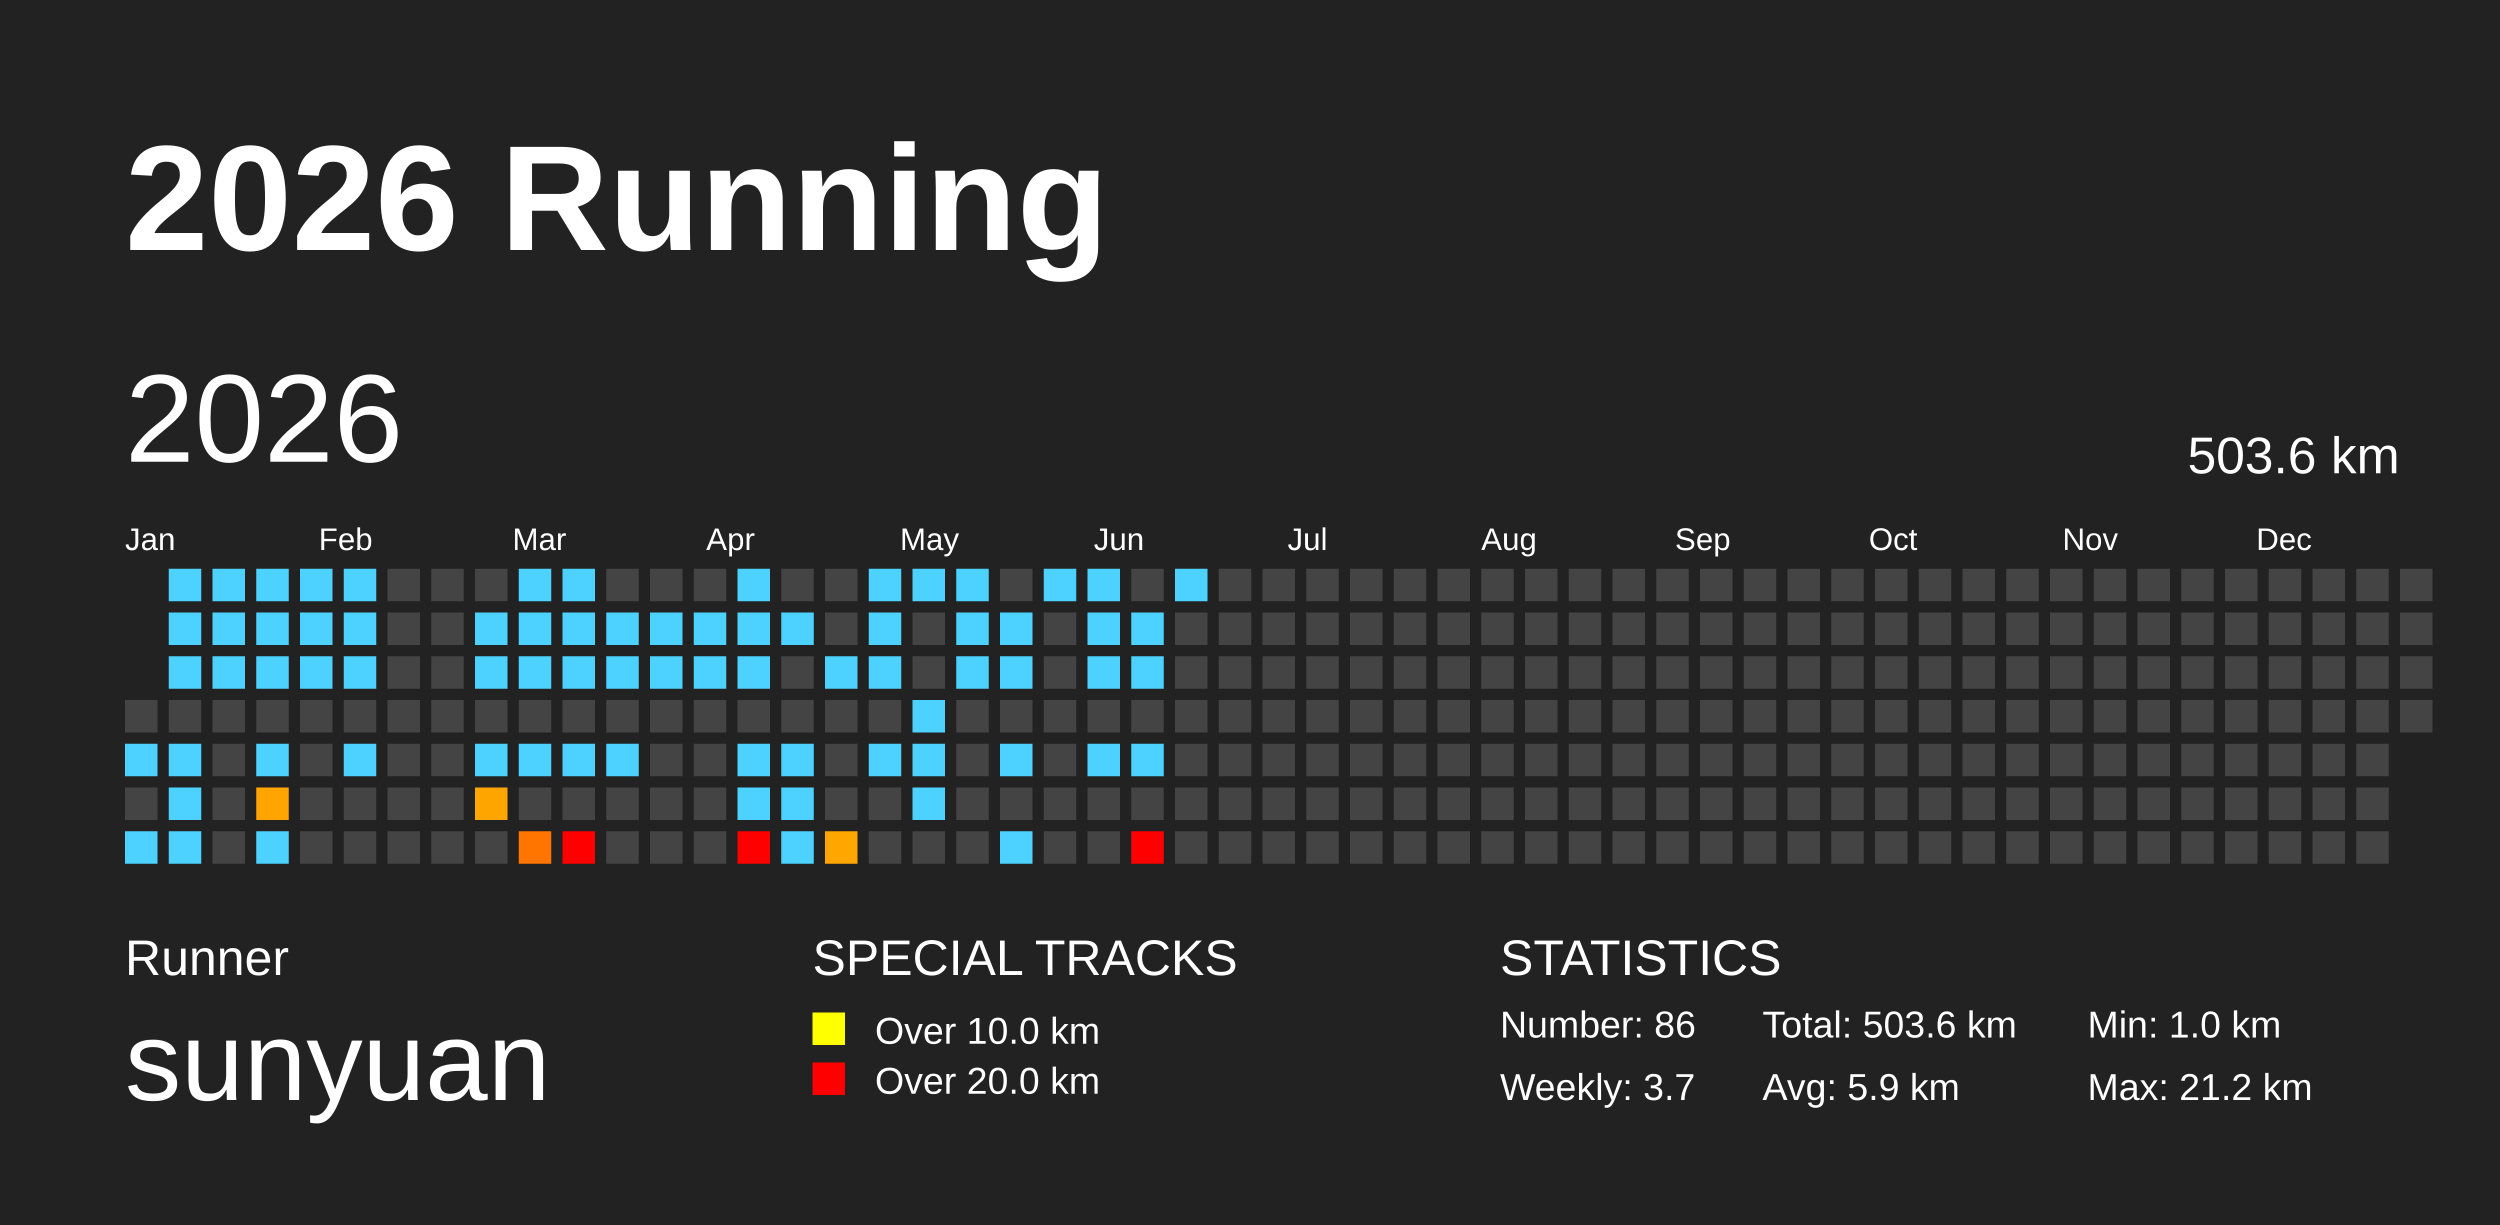
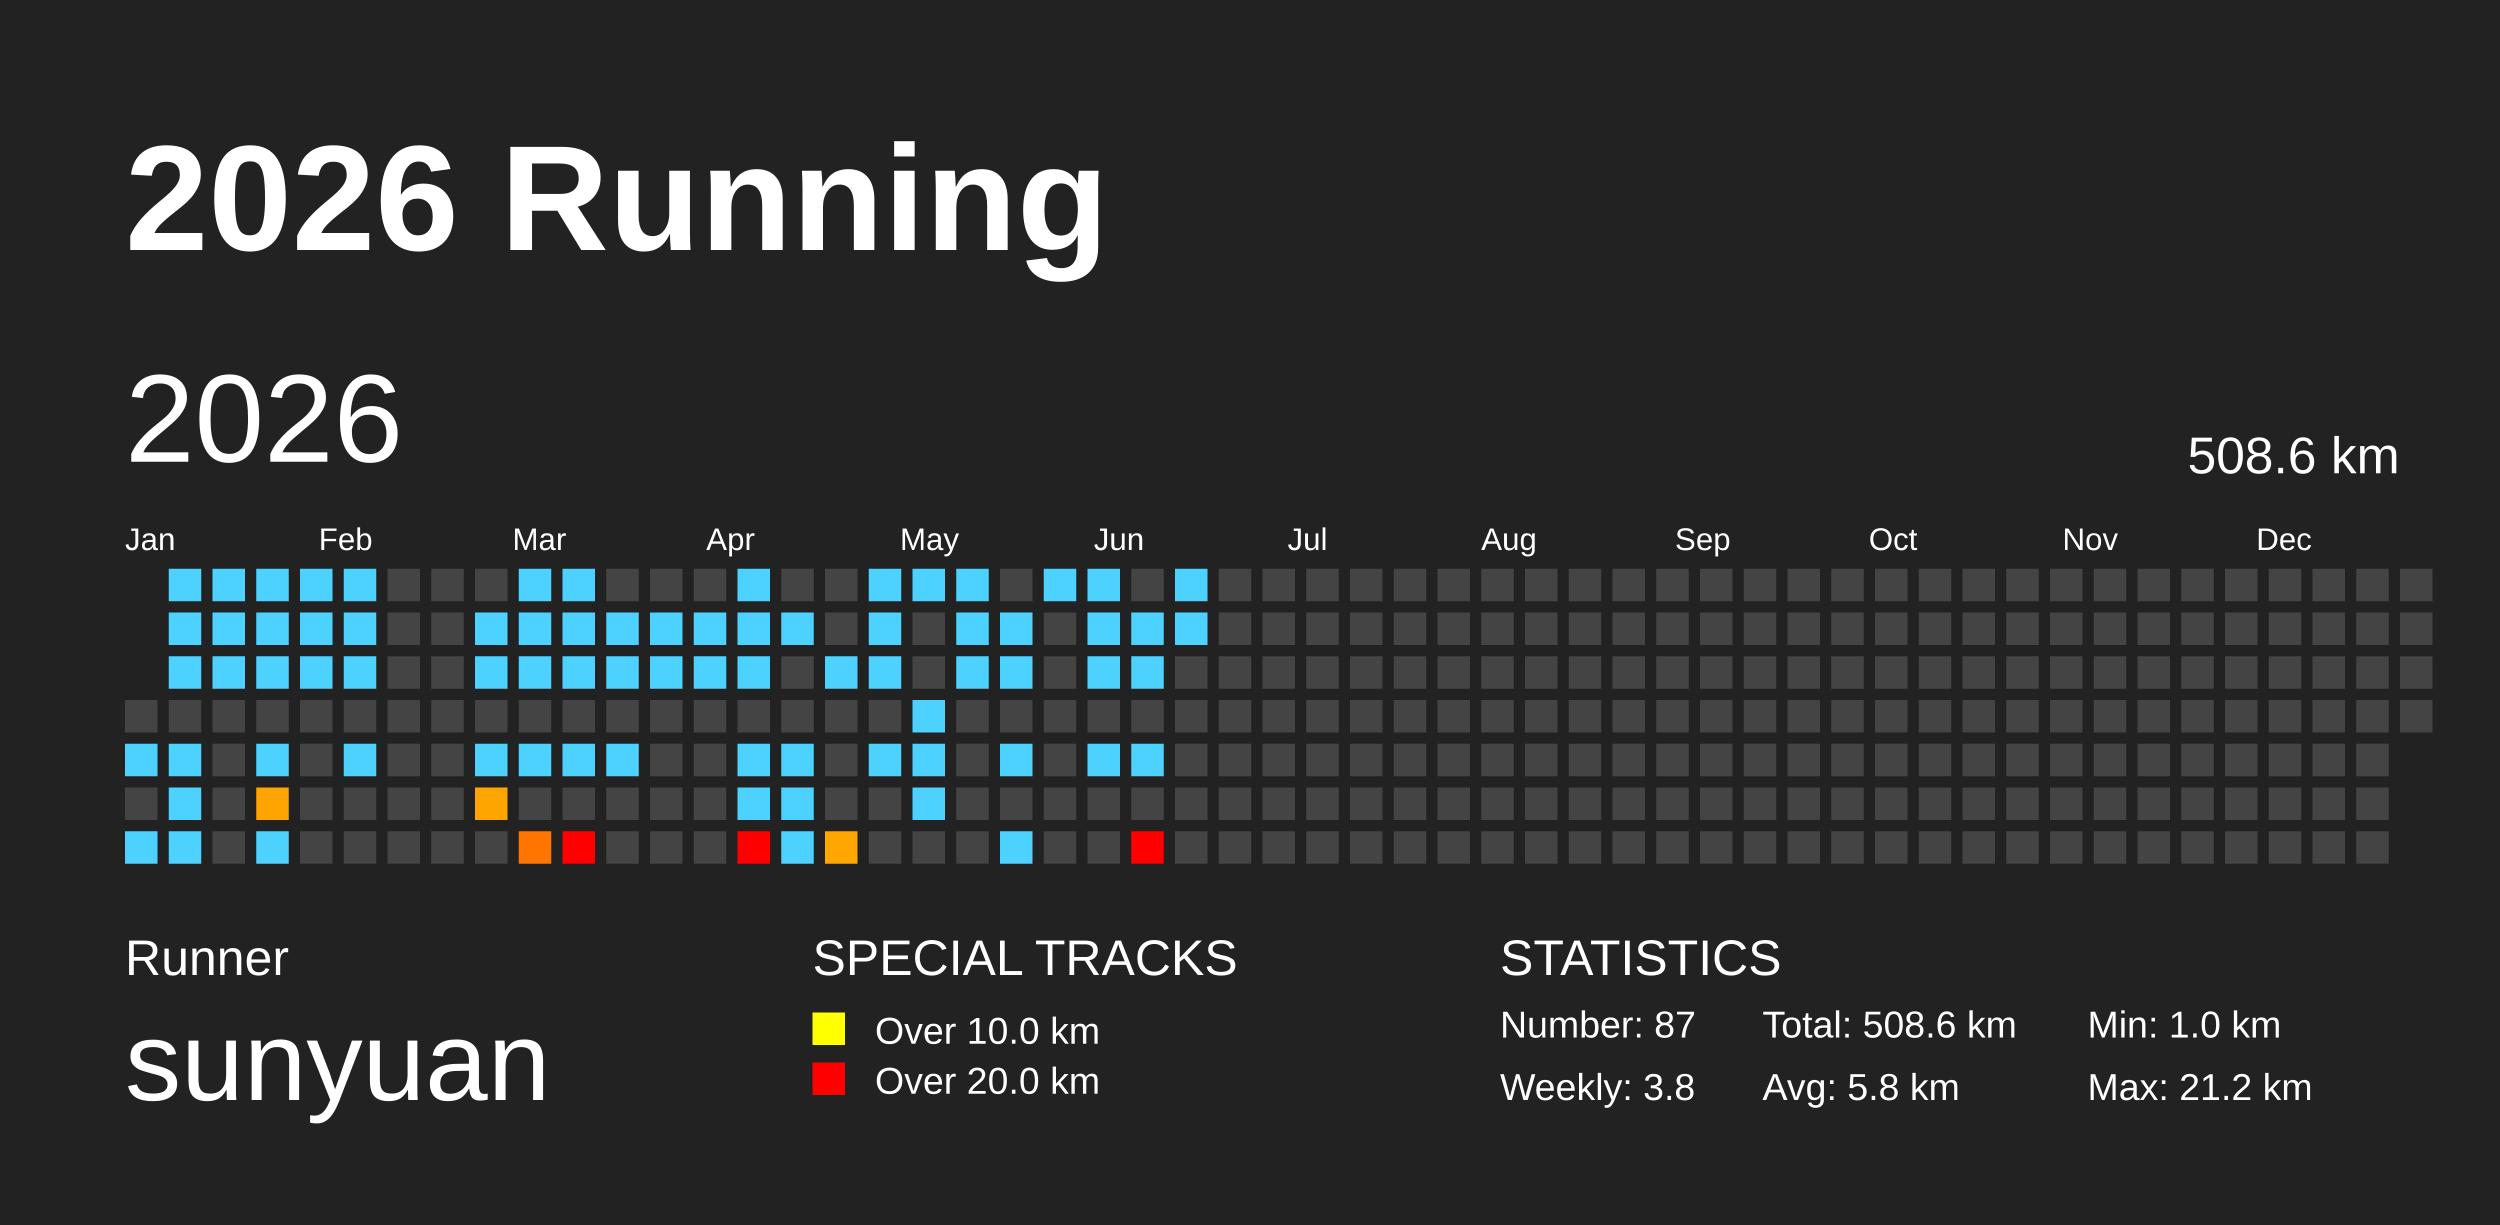
<svg xmlns="http://www.w3.org/2000/svg" baseProfile="full" height="98mm" version="1.1" viewBox="0,0,200,98" width="200mm">
  <defs>
    <pattern height="2" id="indoor-stripe" patternUnits="userSpaceOnUse" width="2">
      <line stroke="white" stroke-opacity="0.45" stroke-width="0.5" x1="0" x2="2" y1="2" y2="0" />
    </pattern>
  </defs>
  <rect fill="#222222" height="98" width="200" x="0" y="0" />
  <text fill="#FFFFFF" style="font-size:12px; font-family:Arial; font-weight:bold;" x="10" y="20">2026 Running</text>
  <text fill="#FFFFFF" style="font-size:4px; font-family:Arial" x="10" y="78">Runner</text>
  <text fill="#FFFFFF" style="font-size:9px; font-family:Arial" x="10" y="88">sunyuan</text>
  <text fill="#FFFFFF" style="font-size:4px; font-family:Arial" x="65" y="78">SPECIAL TRACKS</text>
  <rect fill="yellow" height="2.6" width="2.6" x="65" y="81" />
  <text fill="#FFFFFF" style="font-size:3px; font-family:Arial" x="70" y="83.5">Over 10.0 km</text>
  <rect fill="red" height="2.6" width="2.6" x="65" y="85" />
  <text fill="#FFFFFF" style="font-size:3px; font-family:Arial" x="70" y="87.5">Over 20.0 km</text>
  <text fill="#FFFFFF" style="font-size:4px; font-family:Arial" x="120" y="78">STATISTICS</text>
-   <text fill="#FFFFFF" style="font-size:3px; font-family:Arial" x="120" y="83">Number: 86</text>
-   <text fill="#FFFFFF" style="font-size:3px; font-family:Arial" x="120" y="88">Weekly: 3.7</text>
-   <text fill="#FFFFFF" style="font-size:3px; font-family:Arial" x="141" y="83">Total: 503.6 km</text>
-   <text fill="#FFFFFF" style="font-size:3px; font-family:Arial" x="141" y="88">Avg: 5.9 km</text>
+   <text fill="#FFFFFF" style="font-size:3px; font-family:Arial" x="120" y="83">Number: 87</text>
+   <text fill="#FFFFFF" style="font-size:3px; font-family:Arial" x="120" y="88">Weekly: 3.8</text>
+   <text fill="#FFFFFF" style="font-size:3px; font-family:Arial" x="141" y="83">Total: 508.6 km</text>
+   <text fill="#FFFFFF" style="font-size:3px; font-family:Arial" x="141" y="88">Avg: 5.8 km</text>
  <text fill="#FFFFFF" style="font-size:3px; font-family:Arial" x="167" y="83">Min: 1.0 km</text>
  <text fill="#FFFFFF" style="font-size:3px; font-family:Arial" x="167" y="88">Max: 21.2 km</text>
  <text dominant-baseline="hanging" fill="#FFFFFF" style="font-size:10.0px; font-family:Arial;" x="10" y="30">2026</text>
-   <text dominant-baseline="hanging" fill="#FFFFFF" style="font-size:4.125px; font-family:Arial;" x="175" y="35">503.6 km</text>
+   <text dominant-baseline="hanging" fill="#FFFFFF" style="font-size:4.125px; font-family:Arial;" x="175" y="35">508.6 km</text>
  <text fill="#FFFFFF" style="font-size:2.5px; font-family:Arial" x="10.0" y="44">Jan</text>
  <text fill="#FFFFFF" style="font-size:2.5px; font-family:Arial" x="25.5" y="44">Feb</text>
  <text fill="#FFFFFF" style="font-size:2.5px; font-family:Arial" x="41.0" y="44">Mar</text>
  <text fill="#FFFFFF" style="font-size:2.5px; font-family:Arial" x="56.5" y="44">Apr</text>
  <text fill="#FFFFFF" style="font-size:2.5px; font-family:Arial" x="72.0" y="44">May</text>
  <text fill="#FFFFFF" style="font-size:2.5px; font-family:Arial" x="87.5" y="44">Jun</text>
  <text fill="#FFFFFF" style="font-size:2.5px; font-family:Arial" x="103.0" y="44">Jul</text>
  <text fill="#FFFFFF" style="font-size:2.5px; font-family:Arial" x="118.5" y="44">Aug</text>
  <text fill="#FFFFFF" style="font-size:2.5px; font-family:Arial" x="134.0" y="44">Sep</text>
  <text fill="#FFFFFF" style="font-size:2.5px; font-family:Arial" x="149.5" y="44">Oct</text>
  <text fill="#FFFFFF" style="font-size:2.5px; font-family:Arial" x="165.0" y="44">Nov</text>
  <text fill="#FFFFFF" style="font-size:2.5px; font-family:Arial" x="180.5" y="44">Dec</text>
  <rect fill="#444444" height="2.6" width="2.6" x="10.0" y="56.0" />
  <rect fill="#4dd2ff" height="2.6" width="2.6" x="10.0" y="59.5" />
  <rect fill="#444444" height="2.6" width="2.6" x="10.0" y="63.0" />
  <rect fill="#4dd2ff" height="2.6" width="2.6" x="10.0" y="66.5" />
  <rect fill="#4dd2ff" height="2.6" width="2.6" x="13.5" y="45.5" />
  <rect fill="#4dd2ff" height="2.6" width="2.6" x="13.5" y="49.0" />
  <rect fill="#4dd2ff" height="2.6" width="2.6" x="13.5" y="52.5" />
  <rect fill="#444444" height="2.6" width="2.6" x="13.5" y="56.0" />
  <rect fill="#4dd2ff" height="2.6" width="2.6" x="13.5" y="59.5" />
  <rect fill="#4dd2ff" height="2.6" width="2.6" x="13.5" y="63.0" />
  <rect fill="#4dd2ff" height="2.6" width="2.6" x="13.5" y="66.5" />
  <rect fill="#4dd2ff" height="2.6" width="2.6" x="17.0" y="45.5" />
  <rect fill="#4dd2ff" height="2.6" width="2.6" x="17.0" y="49.0" />
  <rect fill="#4dd2ff" height="2.6" width="2.6" x="17.0" y="52.5" />
  <rect fill="#444444" height="2.6" width="2.6" x="17.0" y="56.0" />
  <rect fill="#444444" height="2.6" width="2.6" x="17.0" y="59.5" />
  <rect fill="#444444" height="2.6" width="2.6" x="17.0" y="63.0" />
  <rect fill="#444444" height="2.6" width="2.6" x="17.0" y="66.5" />
  <rect fill="#4dd2ff" height="2.6" width="2.6" x="20.5" y="45.5" />
  <rect fill="#4dd2ff" height="2.6" width="2.6" x="20.5" y="49.0" />
  <rect fill="#4dd2ff" height="2.6" width="2.6" x="20.5" y="52.5" />
  <rect fill="#444444" height="2.6" width="2.6" x="20.5" y="56.0" />
  <rect fill="#4dd2ff" height="2.6" width="2.6" x="20.5" y="59.5" />
  <rect fill="#ffa400" height="2.6" width="2.6" x="20.5" y="63.0" />
  <rect fill="#4dd2ff" height="2.6" width="2.6" x="20.5" y="66.5" />
  <rect fill="#4dd2ff" height="2.6" width="2.6" x="24.0" y="45.5" />
  <rect fill="#4dd2ff" height="2.6" width="2.6" x="24.0" y="49.0" />
  <rect fill="#4dd2ff" height="2.6" width="2.6" x="24.0" y="52.5" />
  <rect fill="#444444" height="2.6" width="2.6" x="24.0" y="56.0" />
  <rect fill="#444444" height="2.6" width="2.6" x="24.0" y="59.5" />
  <rect fill="#444444" height="2.6" width="2.6" x="24.0" y="63.0" />
  <rect fill="#444444" height="2.6" width="2.6" x="24.0" y="66.5" />
  <rect fill="#4dd2ff" height="2.6" width="2.6" x="27.5" y="45.5" />
  <rect fill="#4dd2ff" height="2.6" width="2.6" x="27.5" y="49.0" />
  <rect fill="#4dd2ff" height="2.6" width="2.6" x="27.5" y="52.5" />
  <rect fill="#444444" height="2.6" width="2.6" x="27.5" y="56.0" />
  <rect fill="#4dd2ff" height="2.6" width="2.6" x="27.5" y="59.5" />
  <rect fill="#444444" height="2.6" width="2.6" x="27.5" y="63.0" />
  <rect fill="#444444" height="2.6" width="2.6" x="27.5" y="66.5" />
  <rect fill="#444444" height="2.6" width="2.6" x="31.0" y="45.5" />
  <rect fill="#444444" height="2.6" width="2.6" x="31.0" y="49.0" />
  <rect fill="#444444" height="2.6" width="2.6" x="31.0" y="52.5" />
  <rect fill="#444444" height="2.6" width="2.6" x="31.0" y="56.0" />
  <rect fill="#444444" height="2.6" width="2.6" x="31.0" y="59.5" />
  <rect fill="#444444" height="2.6" width="2.6" x="31.0" y="63.0" />
  <rect fill="#444444" height="2.6" width="2.6" x="31.0" y="66.5" />
  <rect fill="#444444" height="2.6" width="2.6" x="34.5" y="45.5" />
  <rect fill="#444444" height="2.6" width="2.6" x="34.5" y="49.0" />
  <rect fill="#444444" height="2.6" width="2.6" x="34.5" y="52.5" />
  <rect fill="#444444" height="2.6" width="2.6" x="34.5" y="56.0" />
  <rect fill="#444444" height="2.6" width="2.6" x="34.5" y="59.5" />
  <rect fill="#444444" height="2.6" width="2.6" x="34.5" y="63.0" />
  <rect fill="#444444" height="2.6" width="2.6" x="34.5" y="66.5" />
  <rect fill="#444444" height="2.6" width="2.6" x="38.0" y="45.5" />
  <rect fill="#4dd2ff" height="2.6" width="2.6" x="38.0" y="49.0" />
  <rect fill="#4dd2ff" height="2.6" width="2.6" x="38.0" y="52.5" />
  <rect fill="#444444" height="2.6" width="2.6" x="38.0" y="56.0" />
  <rect fill="#4dd2ff" height="2.6" width="2.6" x="38.0" y="59.5" />
  <rect fill="#ffa500" height="2.6" width="2.6" x="38.0" y="63.0" />
  <rect fill="#444444" height="2.6" width="2.6" x="38.0" y="66.5" />
  <rect fill="#4dd2ff" height="2.6" width="2.6" x="41.5" y="45.5" />
  <rect fill="#4dd2ff" height="2.6" width="2.6" x="41.5" y="49.0" />
  <rect fill="#4dd2ff" height="2.6" width="2.6" x="41.5" y="52.5" />
  <rect fill="#444444" height="2.6" width="2.6" x="41.5" y="56.0" />
  <rect fill="#4dd2ff" height="2.6" width="2.6" x="41.5" y="59.5" />
  <rect fill="#444444" height="2.6" width="2.6" x="41.5" y="63.0" />
  <rect fill="#ff7500" height="2.6" width="2.6" x="41.5" y="66.5" />
  <rect fill="#4dd2ff" height="2.6" width="2.6" x="45.0" y="45.5" />
  <rect fill="#4dd2ff" height="2.6" width="2.6" x="45.0" y="49.0" />
  <rect fill="#4dd2ff" height="2.6" width="2.6" x="45.0" y="52.5" />
  <rect fill="#444444" height="2.6" width="2.6" x="45.0" y="56.0" />
  <rect fill="#4dd2ff" height="2.6" width="2.6" x="45.0" y="59.5" />
  <rect fill="#444444" height="2.6" width="2.6" x="45.0" y="63.0" />
  <rect fill="red" height="2.6" width="2.6" x="45.0" y="66.5" />
  <rect fill="#444444" height="2.6" width="2.6" x="48.5" y="45.5" />
  <rect fill="#4dd2ff" height="2.6" width="2.6" x="48.5" y="49.0" />
  <rect fill="#4dd2ff" height="2.6" width="2.6" x="48.5" y="52.5" />
  <rect fill="#444444" height="2.6" width="2.6" x="48.5" y="56.0" />
  <rect fill="#4dd2ff" height="2.6" width="2.6" x="48.5" y="59.5" />
  <rect fill="#444444" height="2.6" width="2.6" x="48.5" y="63.0" />
  <rect fill="#444444" height="2.6" width="2.6" x="48.5" y="66.5" />
  <rect fill="#444444" height="2.6" width="2.6" x="52.0" y="45.5" />
  <rect fill="#4dd2ff" height="2.6" width="2.6" x="52.0" y="49.0" />
  <rect fill="#4dd2ff" height="2.6" width="2.6" x="52.0" y="52.5" />
  <rect fill="#444444" height="2.6" width="2.6" x="52.0" y="56.0" />
  <rect fill="#444444" height="2.6" width="2.6" x="52.0" y="59.5" />
  <rect fill="#444444" height="2.6" width="2.6" x="52.0" y="63.0" />
  <rect fill="#444444" height="2.6" width="2.6" x="52.0" y="66.5" />
  <rect fill="#444444" height="2.6" width="2.6" x="55.5" y="45.5" />
  <rect fill="#4dd2ff" height="2.6" width="2.6" x="55.5" y="49.0" />
  <rect fill="#4dd2ff" height="2.6" width="2.6" x="55.5" y="52.5" />
  <rect fill="#444444" height="2.6" width="2.6" x="55.5" y="56.0" />
  <rect fill="#444444" height="2.6" width="2.6" x="55.5" y="59.5" />
  <rect fill="#444444" height="2.6" width="2.6" x="55.5" y="63.0" />
  <rect fill="#444444" height="2.6" width="2.6" x="55.5" y="66.5" />
  <rect fill="#4dd2ff" height="2.6" width="2.6" x="59.0" y="45.5" />
  <rect fill="#4dd2ff" height="2.6" width="2.6" x="59.0" y="49.0" />
  <rect fill="#4dd2ff" height="2.6" width="2.6" x="59.0" y="52.5" />
  <rect fill="#444444" height="2.6" width="2.6" x="59.0" y="56.0" />
  <rect fill="#4dd2ff" height="2.6" width="2.6" x="59.0" y="59.5" />
  <rect fill="#4dd2ff" height="2.6" width="2.6" x="59.0" y="63.0" />
  <rect fill="red" height="2.6" width="2.6" x="59.0" y="66.5" />
  <rect fill="#444444" height="2.6" width="2.6" x="62.5" y="45.5" />
  <rect fill="#4dd2ff" height="2.6" width="2.6" x="62.5" y="49.0" />
  <rect fill="#444444" height="2.6" width="2.6" x="62.5" y="52.5" />
  <rect fill="#444444" height="2.6" width="2.6" x="62.5" y="56.0" />
  <rect fill="#4dd2ff" height="2.6" width="2.6" x="62.5" y="59.5" />
  <rect fill="#4dd2ff" height="2.6" width="2.6" x="62.5" y="63.0" />
  <rect fill="#4dd2ff" height="2.6" width="2.6" x="62.5" y="66.5" />
  <rect fill="#444444" height="2.6" width="2.6" x="66.0" y="45.5" />
  <rect fill="#444444" height="2.6" width="2.6" x="66.0" y="49.0" />
  <rect fill="#4dd2ff" height="2.6" width="2.6" x="66.0" y="52.5" />
  <rect fill="#444444" height="2.6" width="2.6" x="66.0" y="56.0" />
  <rect fill="#444444" height="2.6" width="2.6" x="66.0" y="59.5" />
  <rect fill="#444444" height="2.6" width="2.6" x="66.0" y="63.0" />
  <rect fill="#ffa600" height="2.6" width="2.6" x="66.0" y="66.5" />
  <rect fill="#4dd2ff" height="2.6" width="2.6" x="69.5" y="45.5" />
  <rect fill="#4dd2ff" height="2.6" width="2.6" x="69.5" y="49.0" />
  <rect fill="#4dd2ff" height="2.6" width="2.6" x="69.5" y="52.5" />
  <rect fill="#444444" height="2.6" width="2.6" x="69.5" y="56.0" />
  <rect fill="#4dd2ff" height="2.6" width="2.6" x="69.5" y="59.5" />
  <rect fill="#444444" height="2.6" width="2.6" x="69.5" y="63.0" />
  <rect fill="#444444" height="2.6" width="2.6" x="69.5" y="66.5" />
  <rect fill="#4dd2ff" height="2.6" width="2.6" x="73.0" y="45.5" />
  <rect fill="#444444" height="2.6" width="2.6" x="73.0" y="49.0" />
  <rect fill="#444444" height="2.6" width="2.6" x="73.0" y="52.5" />
  <rect fill="#4dd2ff" height="2.6" width="2.6" x="73.0" y="56.0" />
  <rect fill="#4dd2ff" height="2.6" width="2.6" x="73.0" y="59.5" />
  <rect fill="#4dd2ff" height="2.6" width="2.6" x="73.0" y="63.0" />
  <rect fill="#444444" height="2.6" width="2.6" x="73.0" y="66.5" />
  <rect fill="#4dd2ff" height="2.6" width="2.6" x="76.5" y="45.5" />
  <rect fill="#4dd2ff" height="2.6" width="2.6" x="76.5" y="49.0" />
  <rect fill="#4dd2ff" height="2.6" width="2.6" x="76.5" y="52.5" />
  <rect fill="#444444" height="2.6" width="2.6" x="76.5" y="56.0" />
  <rect fill="#444444" height="2.6" width="2.6" x="76.5" y="59.5" />
  <rect fill="#444444" height="2.6" width="2.6" x="76.5" y="63.0" />
  <rect fill="#444444" height="2.6" width="2.6" x="76.5" y="66.5" />
  <rect fill="#444444" height="2.6" width="2.6" x="80.0" y="45.5" />
  <rect fill="#4dd2ff" height="2.6" width="2.6" x="80.0" y="49.0" />
  <rect fill="#4dd2ff" height="2.6" width="2.6" x="80.0" y="52.5" />
  <rect fill="#444444" height="2.6" width="2.6" x="80.0" y="56.0" />
  <rect fill="#4dd2ff" height="2.6" width="2.6" x="80.0" y="59.5" />
  <rect fill="#444444" height="2.6" width="2.6" x="80.0" y="63.0" />
  <rect fill="#4dd2ff" height="2.6" width="2.6" x="80.0" y="66.5" />
  <rect fill="#4dd2ff" height="2.6" width="2.6" x="83.5" y="45.5" />
  <rect fill="#444444" height="2.6" width="2.6" x="83.5" y="49.0" />
  <rect fill="#444444" height="2.6" width="2.6" x="83.5" y="52.5" />
  <rect fill="#444444" height="2.6" width="2.6" x="83.5" y="56.0" />
  <rect fill="#444444" height="2.6" width="2.6" x="83.5" y="59.5" />
  <rect fill="#444444" height="2.6" width="2.6" x="83.5" y="63.0" />
  <rect fill="#444444" height="2.6" width="2.6" x="83.5" y="66.5" />
  <rect fill="#4dd2ff" height="2.6" width="2.6" x="87.0" y="45.5" />
  <rect fill="#4dd2ff" height="2.6" width="2.6" x="87.0" y="49.0" />
  <rect fill="#4dd2ff" height="2.6" width="2.6" x="87.0" y="52.5" />
  <rect fill="#444444" height="2.6" width="2.6" x="87.0" y="56.0" />
  <rect fill="#4dd2ff" height="2.6" width="2.6" x="87.0" y="59.5" />
  <rect fill="#444444" height="2.6" width="2.6" x="87.0" y="63.0" />
  <rect fill="#444444" height="2.6" width="2.6" x="87.0" y="66.5" />
  <rect fill="#444444" height="2.6" width="2.6" x="90.5" y="45.5" />
  <rect fill="#4dd2ff" height="2.6" width="2.6" x="90.5" y="49.0" />
  <rect fill="#4dd2ff" height="2.6" width="2.6" x="90.5" y="52.5" />
  <rect fill="#444444" height="2.6" width="2.6" x="90.5" y="56.0" />
  <rect fill="#4dd2ff" height="2.6" width="2.6" x="90.5" y="59.5" />
  <rect fill="#444444" height="2.6" width="2.6" x="90.5" y="63.0" />
  <rect fill="red" height="2.6" width="2.6" x="90.5" y="66.5" />
  <rect fill="#4dd2ff" height="2.6" width="2.6" x="94.0" y="45.5" />
-   <rect fill="#444444" height="2.6" width="2.6" x="94.0" y="49.0" />
+   <rect fill="#4dd2ff" height="2.6" width="2.6" x="94.0" y="49.0" />
  <rect fill="#444444" height="2.6" width="2.6" x="94.0" y="52.5" />
  <rect fill="#444444" height="2.6" width="2.6" x="94.0" y="56.0" />
  <rect fill="#444444" height="2.6" width="2.6" x="94.0" y="59.5" />
  <rect fill="#444444" height="2.6" width="2.6" x="94.0" y="63.0" />
  <rect fill="#444444" height="2.6" width="2.6" x="94.0" y="66.5" />
  <rect fill="#444444" height="2.6" width="2.6" x="97.5" y="45.5" />
  <rect fill="#444444" height="2.6" width="2.6" x="97.5" y="49.0" />
  <rect fill="#444444" height="2.6" width="2.6" x="97.5" y="52.5" />
  <rect fill="#444444" height="2.6" width="2.6" x="97.5" y="56.0" />
  <rect fill="#444444" height="2.6" width="2.6" x="97.5" y="59.5" />
  <rect fill="#444444" height="2.6" width="2.6" x="97.5" y="63.0" />
  <rect fill="#444444" height="2.6" width="2.6" x="97.5" y="66.5" />
  <rect fill="#444444" height="2.6" width="2.6" x="101.0" y="45.5" />
  <rect fill="#444444" height="2.6" width="2.6" x="101.0" y="49.0" />
  <rect fill="#444444" height="2.6" width="2.6" x="101.0" y="52.5" />
  <rect fill="#444444" height="2.6" width="2.6" x="101.0" y="56.0" />
  <rect fill="#444444" height="2.6" width="2.6" x="101.0" y="59.5" />
  <rect fill="#444444" height="2.6" width="2.6" x="101.0" y="63.0" />
  <rect fill="#444444" height="2.6" width="2.6" x="101.0" y="66.5" />
  <rect fill="#444444" height="2.6" width="2.6" x="104.5" y="45.5" />
  <rect fill="#444444" height="2.6" width="2.6" x="104.5" y="49.0" />
  <rect fill="#444444" height="2.6" width="2.6" x="104.5" y="52.5" />
  <rect fill="#444444" height="2.6" width="2.6" x="104.5" y="56.0" />
  <rect fill="#444444" height="2.6" width="2.6" x="104.5" y="59.5" />
  <rect fill="#444444" height="2.6" width="2.6" x="104.5" y="63.0" />
  <rect fill="#444444" height="2.6" width="2.6" x="104.5" y="66.5" />
  <rect fill="#444444" height="2.6" width="2.6" x="108.0" y="45.5" />
  <rect fill="#444444" height="2.6" width="2.6" x="108.0" y="49.0" />
  <rect fill="#444444" height="2.6" width="2.6" x="108.0" y="52.5" />
  <rect fill="#444444" height="2.6" width="2.6" x="108.0" y="56.0" />
  <rect fill="#444444" height="2.6" width="2.6" x="108.0" y="59.5" />
  <rect fill="#444444" height="2.6" width="2.6" x="108.0" y="63.0" />
  <rect fill="#444444" height="2.6" width="2.6" x="108.0" y="66.5" />
  <rect fill="#444444" height="2.6" width="2.6" x="111.5" y="45.5" />
  <rect fill="#444444" height="2.6" width="2.6" x="111.5" y="49.0" />
  <rect fill="#444444" height="2.6" width="2.6" x="111.5" y="52.5" />
  <rect fill="#444444" height="2.6" width="2.6" x="111.5" y="56.0" />
  <rect fill="#444444" height="2.6" width="2.6" x="111.5" y="59.5" />
  <rect fill="#444444" height="2.6" width="2.6" x="111.5" y="63.0" />
  <rect fill="#444444" height="2.6" width="2.6" x="111.5" y="66.5" />
  <rect fill="#444444" height="2.6" width="2.6" x="115.0" y="45.5" />
  <rect fill="#444444" height="2.6" width="2.6" x="115.0" y="49.0" />
  <rect fill="#444444" height="2.6" width="2.6" x="115.0" y="52.5" />
  <rect fill="#444444" height="2.6" width="2.6" x="115.0" y="56.0" />
  <rect fill="#444444" height="2.6" width="2.6" x="115.0" y="59.5" />
  <rect fill="#444444" height="2.6" width="2.6" x="115.0" y="63.0" />
  <rect fill="#444444" height="2.6" width="2.6" x="115.0" y="66.5" />
  <rect fill="#444444" height="2.6" width="2.6" x="118.5" y="45.5" />
  <rect fill="#444444" height="2.6" width="2.6" x="118.5" y="49.0" />
  <rect fill="#444444" height="2.6" width="2.6" x="118.5" y="52.5" />
  <rect fill="#444444" height="2.6" width="2.6" x="118.5" y="56.0" />
  <rect fill="#444444" height="2.6" width="2.6" x="118.5" y="59.5" />
  <rect fill="#444444" height="2.6" width="2.6" x="118.5" y="63.0" />
  <rect fill="#444444" height="2.6" width="2.6" x="118.5" y="66.5" />
  <rect fill="#444444" height="2.6" width="2.6" x="122.0" y="45.5" />
  <rect fill="#444444" height="2.6" width="2.6" x="122.0" y="49.0" />
  <rect fill="#444444" height="2.6" width="2.6" x="122.0" y="52.5" />
  <rect fill="#444444" height="2.6" width="2.6" x="122.0" y="56.0" />
  <rect fill="#444444" height="2.6" width="2.6" x="122.0" y="59.5" />
  <rect fill="#444444" height="2.6" width="2.6" x="122.0" y="63.0" />
  <rect fill="#444444" height="2.6" width="2.6" x="122.0" y="66.5" />
  <rect fill="#444444" height="2.6" width="2.6" x="125.5" y="45.5" />
  <rect fill="#444444" height="2.6" width="2.6" x="125.5" y="49.0" />
  <rect fill="#444444" height="2.6" width="2.6" x="125.5" y="52.5" />
  <rect fill="#444444" height="2.6" width="2.6" x="125.5" y="56.0" />
  <rect fill="#444444" height="2.6" width="2.6" x="125.5" y="59.5" />
  <rect fill="#444444" height="2.6" width="2.6" x="125.5" y="63.0" />
  <rect fill="#444444" height="2.6" width="2.6" x="125.5" y="66.5" />
  <rect fill="#444444" height="2.6" width="2.6" x="129.0" y="45.5" />
  <rect fill="#444444" height="2.6" width="2.6" x="129.0" y="49.0" />
  <rect fill="#444444" height="2.6" width="2.6" x="129.0" y="52.5" />
  <rect fill="#444444" height="2.6" width="2.6" x="129.0" y="56.0" />
  <rect fill="#444444" height="2.6" width="2.6" x="129.0" y="59.5" />
  <rect fill="#444444" height="2.6" width="2.6" x="129.0" y="63.0" />
  <rect fill="#444444" height="2.6" width="2.6" x="129.0" y="66.5" />
  <rect fill="#444444" height="2.6" width="2.6" x="132.5" y="45.5" />
  <rect fill="#444444" height="2.6" width="2.6" x="132.5" y="49.0" />
  <rect fill="#444444" height="2.6" width="2.6" x="132.5" y="52.5" />
  <rect fill="#444444" height="2.6" width="2.6" x="132.5" y="56.0" />
  <rect fill="#444444" height="2.6" width="2.6" x="132.5" y="59.5" />
  <rect fill="#444444" height="2.6" width="2.6" x="132.5" y="63.0" />
  <rect fill="#444444" height="2.6" width="2.6" x="132.5" y="66.5" />
  <rect fill="#444444" height="2.6" width="2.6" x="136.0" y="45.5" />
  <rect fill="#444444" height="2.6" width="2.6" x="136.0" y="49.0" />
  <rect fill="#444444" height="2.6" width="2.6" x="136.0" y="52.5" />
  <rect fill="#444444" height="2.6" width="2.6" x="136.0" y="56.0" />
  <rect fill="#444444" height="2.6" width="2.6" x="136.0" y="59.5" />
  <rect fill="#444444" height="2.6" width="2.6" x="136.0" y="63.0" />
  <rect fill="#444444" height="2.6" width="2.6" x="136.0" y="66.5" />
  <rect fill="#444444" height="2.6" width="2.6" x="139.5" y="45.5" />
  <rect fill="#444444" height="2.6" width="2.6" x="139.5" y="49.0" />
  <rect fill="#444444" height="2.6" width="2.6" x="139.5" y="52.5" />
  <rect fill="#444444" height="2.6" width="2.6" x="139.5" y="56.0" />
  <rect fill="#444444" height="2.6" width="2.6" x="139.5" y="59.5" />
  <rect fill="#444444" height="2.6" width="2.6" x="139.5" y="63.0" />
  <rect fill="#444444" height="2.6" width="2.6" x="139.5" y="66.5" />
  <rect fill="#444444" height="2.6" width="2.6" x="143.0" y="45.5" />
  <rect fill="#444444" height="2.6" width="2.6" x="143.0" y="49.0" />
  <rect fill="#444444" height="2.6" width="2.6" x="143.0" y="52.5" />
  <rect fill="#444444" height="2.6" width="2.6" x="143.0" y="56.0" />
  <rect fill="#444444" height="2.6" width="2.6" x="143.0" y="59.5" />
  <rect fill="#444444" height="2.6" width="2.6" x="143.0" y="63.0" />
  <rect fill="#444444" height="2.6" width="2.6" x="143.0" y="66.5" />
  <rect fill="#444444" height="2.6" width="2.6" x="146.5" y="45.5" />
  <rect fill="#444444" height="2.6" width="2.6" x="146.5" y="49.0" />
  <rect fill="#444444" height="2.6" width="2.6" x="146.5" y="52.5" />
  <rect fill="#444444" height="2.6" width="2.6" x="146.5" y="56.0" />
  <rect fill="#444444" height="2.6" width="2.6" x="146.5" y="59.5" />
  <rect fill="#444444" height="2.6" width="2.6" x="146.5" y="63.0" />
  <rect fill="#444444" height="2.6" width="2.6" x="146.5" y="66.5" />
  <rect fill="#444444" height="2.6" width="2.6" x="150.0" y="45.5" />
  <rect fill="#444444" height="2.6" width="2.6" x="150.0" y="49.0" />
  <rect fill="#444444" height="2.6" width="2.6" x="150.0" y="52.5" />
  <rect fill="#444444" height="2.6" width="2.6" x="150.0" y="56.0" />
  <rect fill="#444444" height="2.6" width="2.6" x="150.0" y="59.5" />
  <rect fill="#444444" height="2.6" width="2.6" x="150.0" y="63.0" />
  <rect fill="#444444" height="2.6" width="2.6" x="150.0" y="66.5" />
  <rect fill="#444444" height="2.6" width="2.6" x="153.5" y="45.5" />
  <rect fill="#444444" height="2.6" width="2.6" x="153.5" y="49.0" />
  <rect fill="#444444" height="2.6" width="2.6" x="153.5" y="52.5" />
  <rect fill="#444444" height="2.6" width="2.6" x="153.5" y="56.0" />
  <rect fill="#444444" height="2.6" width="2.6" x="153.5" y="59.5" />
  <rect fill="#444444" height="2.6" width="2.6" x="153.5" y="63.0" />
  <rect fill="#444444" height="2.6" width="2.6" x="153.5" y="66.5" />
  <rect fill="#444444" height="2.6" width="2.6" x="157.0" y="45.5" />
  <rect fill="#444444" height="2.6" width="2.6" x="157.0" y="49.0" />
  <rect fill="#444444" height="2.6" width="2.6" x="157.0" y="52.5" />
  <rect fill="#444444" height="2.6" width="2.6" x="157.0" y="56.0" />
  <rect fill="#444444" height="2.6" width="2.6" x="157.0" y="59.5" />
  <rect fill="#444444" height="2.6" width="2.6" x="157.0" y="63.0" />
  <rect fill="#444444" height="2.6" width="2.6" x="157.0" y="66.5" />
  <rect fill="#444444" height="2.6" width="2.6" x="160.5" y="45.5" />
  <rect fill="#444444" height="2.6" width="2.6" x="160.5" y="49.0" />
  <rect fill="#444444" height="2.6" width="2.6" x="160.5" y="52.5" />
  <rect fill="#444444" height="2.6" width="2.6" x="160.5" y="56.0" />
  <rect fill="#444444" height="2.6" width="2.6" x="160.5" y="59.5" />
  <rect fill="#444444" height="2.6" width="2.6" x="160.5" y="63.0" />
  <rect fill="#444444" height="2.6" width="2.6" x="160.5" y="66.5" />
  <rect fill="#444444" height="2.6" width="2.6" x="164.0" y="45.5" />
  <rect fill="#444444" height="2.6" width="2.6" x="164.0" y="49.0" />
  <rect fill="#444444" height="2.6" width="2.6" x="164.0" y="52.5" />
  <rect fill="#444444" height="2.6" width="2.6" x="164.0" y="56.0" />
  <rect fill="#444444" height="2.6" width="2.6" x="164.0" y="59.5" />
  <rect fill="#444444" height="2.6" width="2.6" x="164.0" y="63.0" />
  <rect fill="#444444" height="2.6" width="2.6" x="164.0" y="66.5" />
  <rect fill="#444444" height="2.6" width="2.6" x="167.5" y="45.5" />
  <rect fill="#444444" height="2.6" width="2.6" x="167.5" y="49.0" />
  <rect fill="#444444" height="2.6" width="2.6" x="167.5" y="52.5" />
  <rect fill="#444444" height="2.6" width="2.6" x="167.5" y="56.0" />
  <rect fill="#444444" height="2.6" width="2.6" x="167.5" y="59.5" />
  <rect fill="#444444" height="2.6" width="2.6" x="167.5" y="63.0" />
  <rect fill="#444444" height="2.6" width="2.6" x="167.5" y="66.5" />
  <rect fill="#444444" height="2.6" width="2.6" x="171.0" y="45.5" />
  <rect fill="#444444" height="2.6" width="2.6" x="171.0" y="49.0" />
  <rect fill="#444444" height="2.6" width="2.6" x="171.0" y="52.5" />
  <rect fill="#444444" height="2.6" width="2.6" x="171.0" y="56.0" />
  <rect fill="#444444" height="2.6" width="2.6" x="171.0" y="59.5" />
  <rect fill="#444444" height="2.6" width="2.6" x="171.0" y="63.0" />
  <rect fill="#444444" height="2.6" width="2.6" x="171.0" y="66.5" />
  <rect fill="#444444" height="2.6" width="2.6" x="174.5" y="45.5" />
  <rect fill="#444444" height="2.6" width="2.6" x="174.5" y="49.0" />
  <rect fill="#444444" height="2.6" width="2.6" x="174.5" y="52.5" />
  <rect fill="#444444" height="2.6" width="2.6" x="174.5" y="56.0" />
  <rect fill="#444444" height="2.6" width="2.6" x="174.5" y="59.5" />
  <rect fill="#444444" height="2.6" width="2.6" x="174.5" y="63.0" />
  <rect fill="#444444" height="2.6" width="2.6" x="174.5" y="66.5" />
  <rect fill="#444444" height="2.6" width="2.6" x="178.0" y="45.5" />
  <rect fill="#444444" height="2.6" width="2.6" x="178.0" y="49.0" />
  <rect fill="#444444" height="2.6" width="2.6" x="178.0" y="52.5" />
  <rect fill="#444444" height="2.6" width="2.6" x="178.0" y="56.0" />
  <rect fill="#444444" height="2.6" width="2.6" x="178.0" y="59.5" />
  <rect fill="#444444" height="2.6" width="2.6" x="178.0" y="63.0" />
  <rect fill="#444444" height="2.6" width="2.6" x="178.0" y="66.5" />
  <rect fill="#444444" height="2.6" width="2.6" x="181.5" y="45.5" />
  <rect fill="#444444" height="2.6" width="2.6" x="181.5" y="49.0" />
  <rect fill="#444444" height="2.6" width="2.6" x="181.5" y="52.5" />
  <rect fill="#444444" height="2.6" width="2.6" x="181.5" y="56.0" />
  <rect fill="#444444" height="2.6" width="2.6" x="181.5" y="59.5" />
  <rect fill="#444444" height="2.6" width="2.6" x="181.5" y="63.0" />
  <rect fill="#444444" height="2.6" width="2.6" x="181.5" y="66.5" />
  <rect fill="#444444" height="2.6" width="2.6" x="185.0" y="45.5" />
  <rect fill="#444444" height="2.6" width="2.6" x="185.0" y="49.0" />
  <rect fill="#444444" height="2.6" width="2.6" x="185.0" y="52.5" />
  <rect fill="#444444" height="2.6" width="2.6" x="185.0" y="56.0" />
  <rect fill="#444444" height="2.6" width="2.6" x="185.0" y="59.5" />
  <rect fill="#444444" height="2.6" width="2.6" x="185.0" y="63.0" />
  <rect fill="#444444" height="2.6" width="2.6" x="185.0" y="66.5" />
  <rect fill="#444444" height="2.6" width="2.6" x="188.5" y="45.5" />
  <rect fill="#444444" height="2.6" width="2.6" x="188.5" y="49.0" />
  <rect fill="#444444" height="2.6" width="2.6" x="188.5" y="52.5" />
  <rect fill="#444444" height="2.6" width="2.6" x="188.5" y="56.0" />
  <rect fill="#444444" height="2.6" width="2.6" x="188.5" y="59.5" />
  <rect fill="#444444" height="2.6" width="2.6" x="188.5" y="63.0" />
  <rect fill="#444444" height="2.6" width="2.6" x="188.5" y="66.5" />
  <rect fill="#444444" height="2.6" width="2.6" x="192.0" y="45.5" />
  <rect fill="#444444" height="2.6" width="2.6" x="192.0" y="49.0" />
  <rect fill="#444444" height="2.6" width="2.6" x="192.0" y="52.5" />
  <rect fill="#444444" height="2.6" width="2.6" x="192.0" y="56.0" />
</svg>
